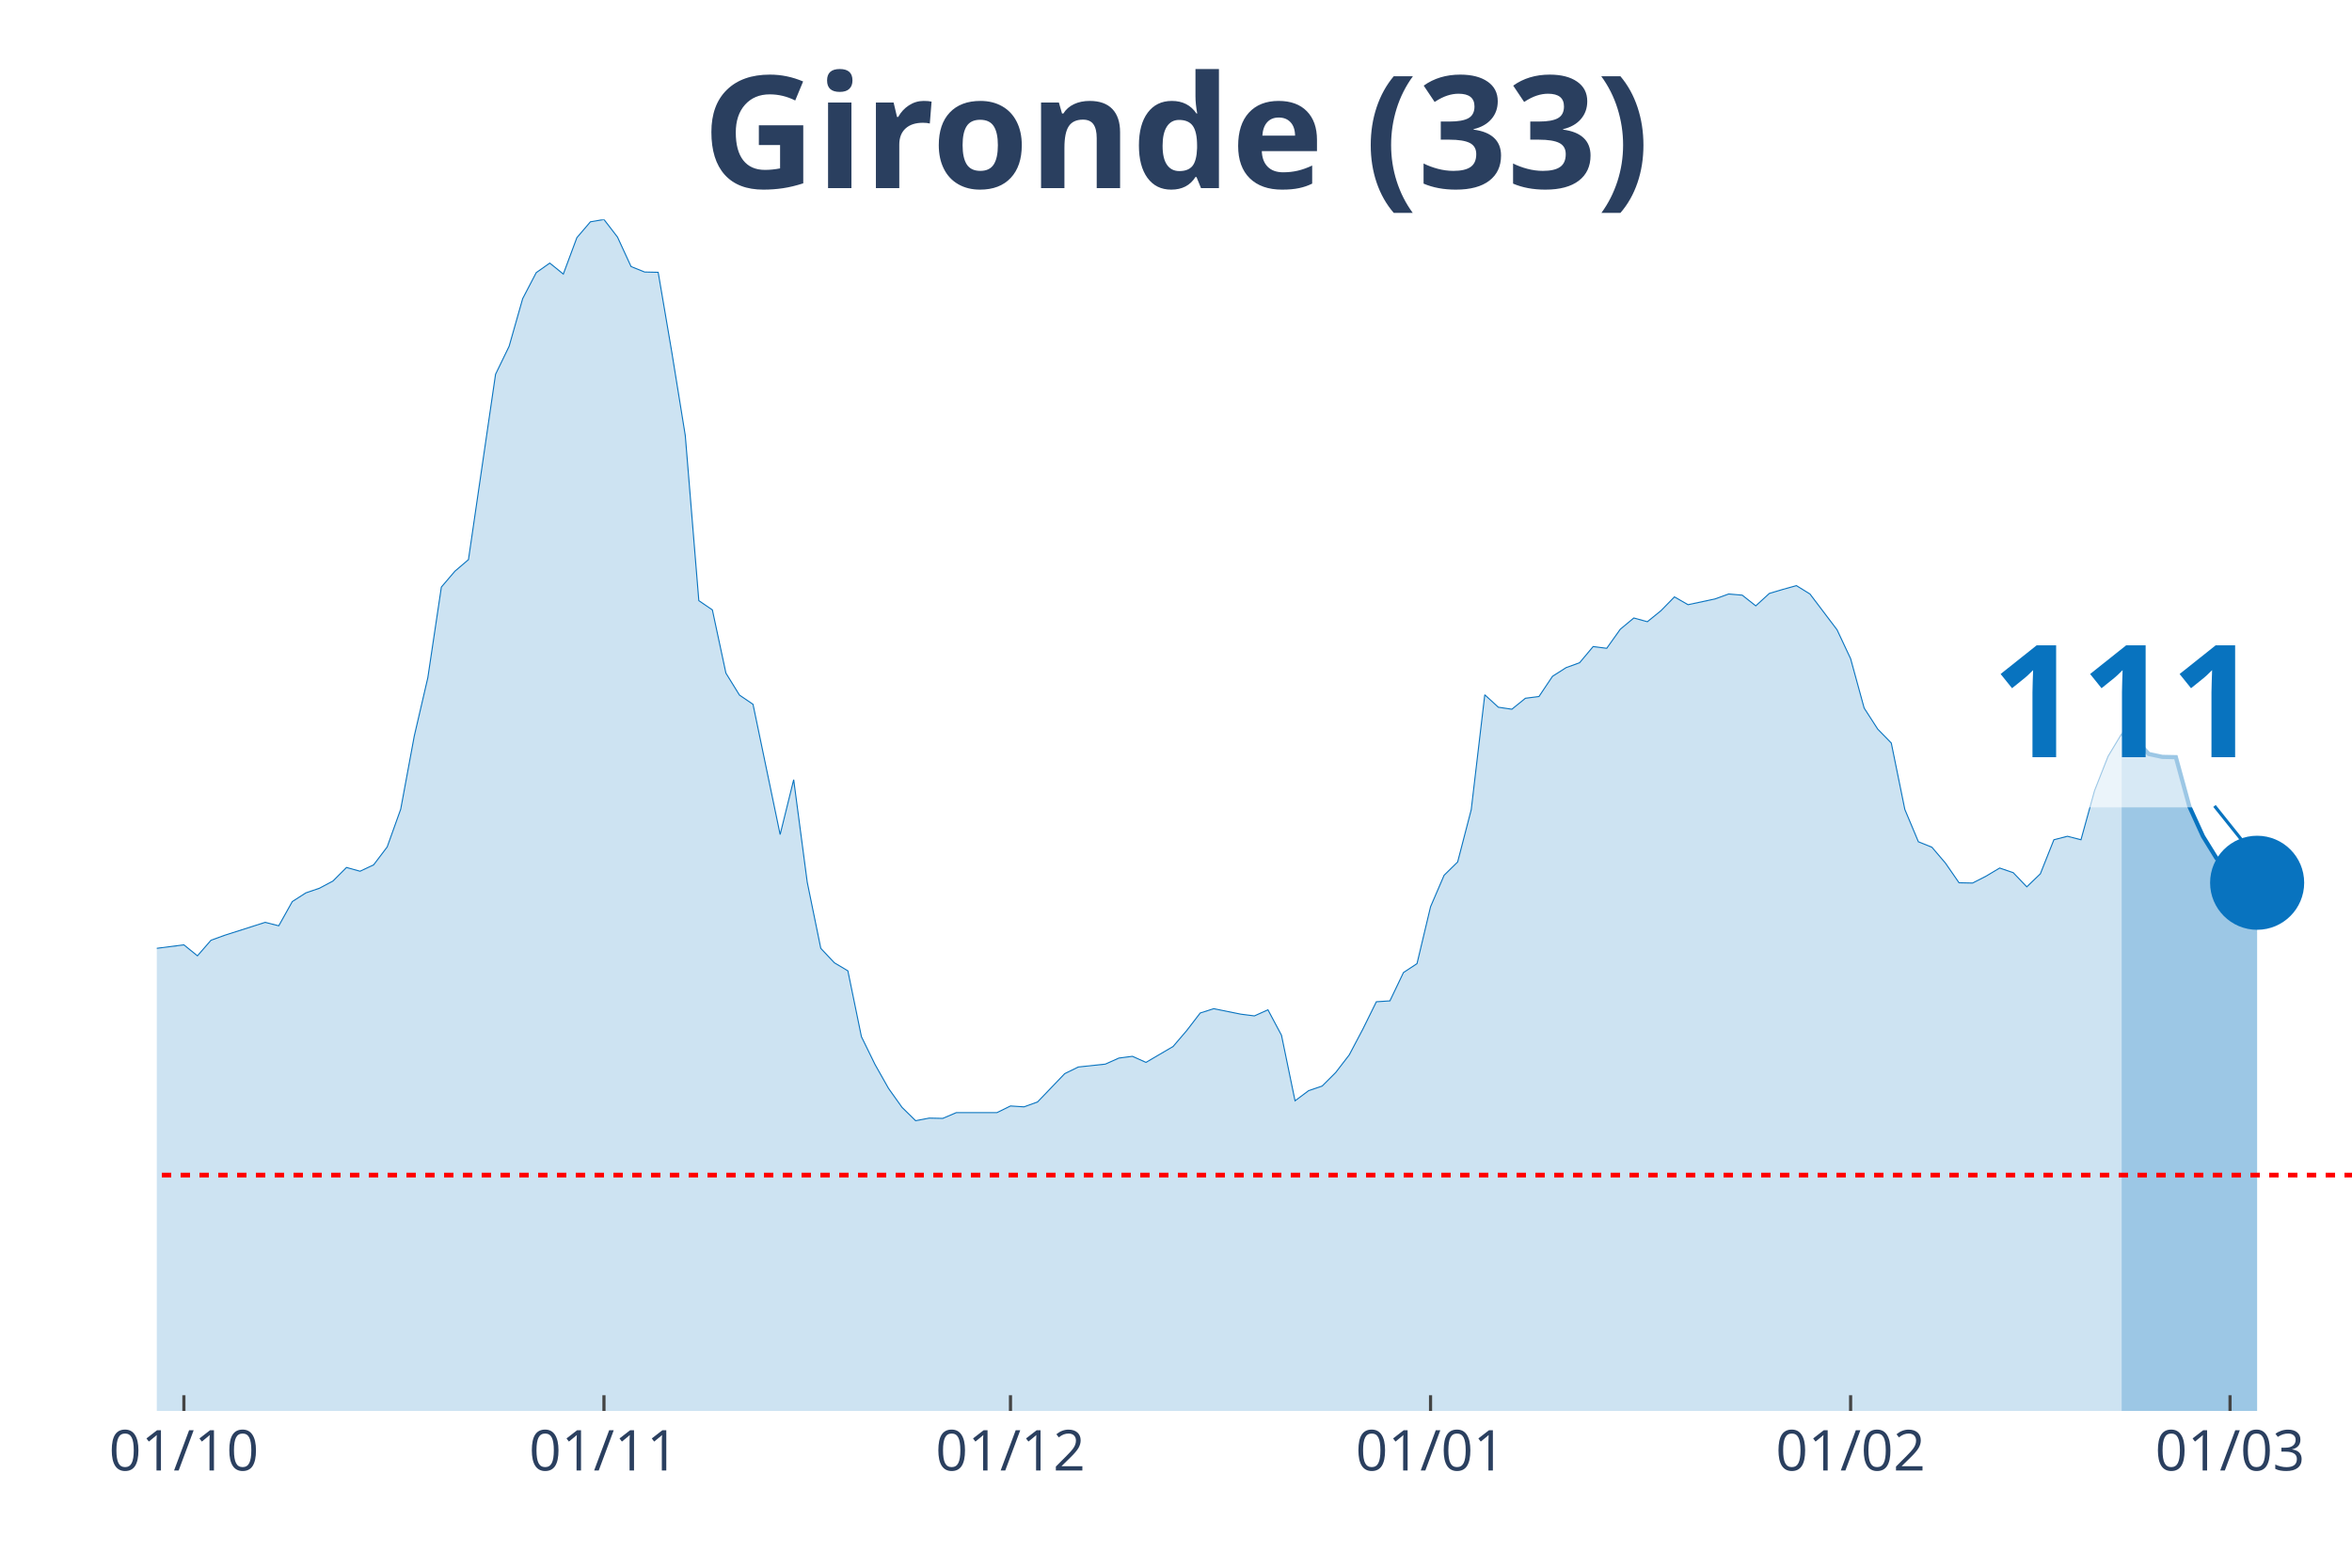
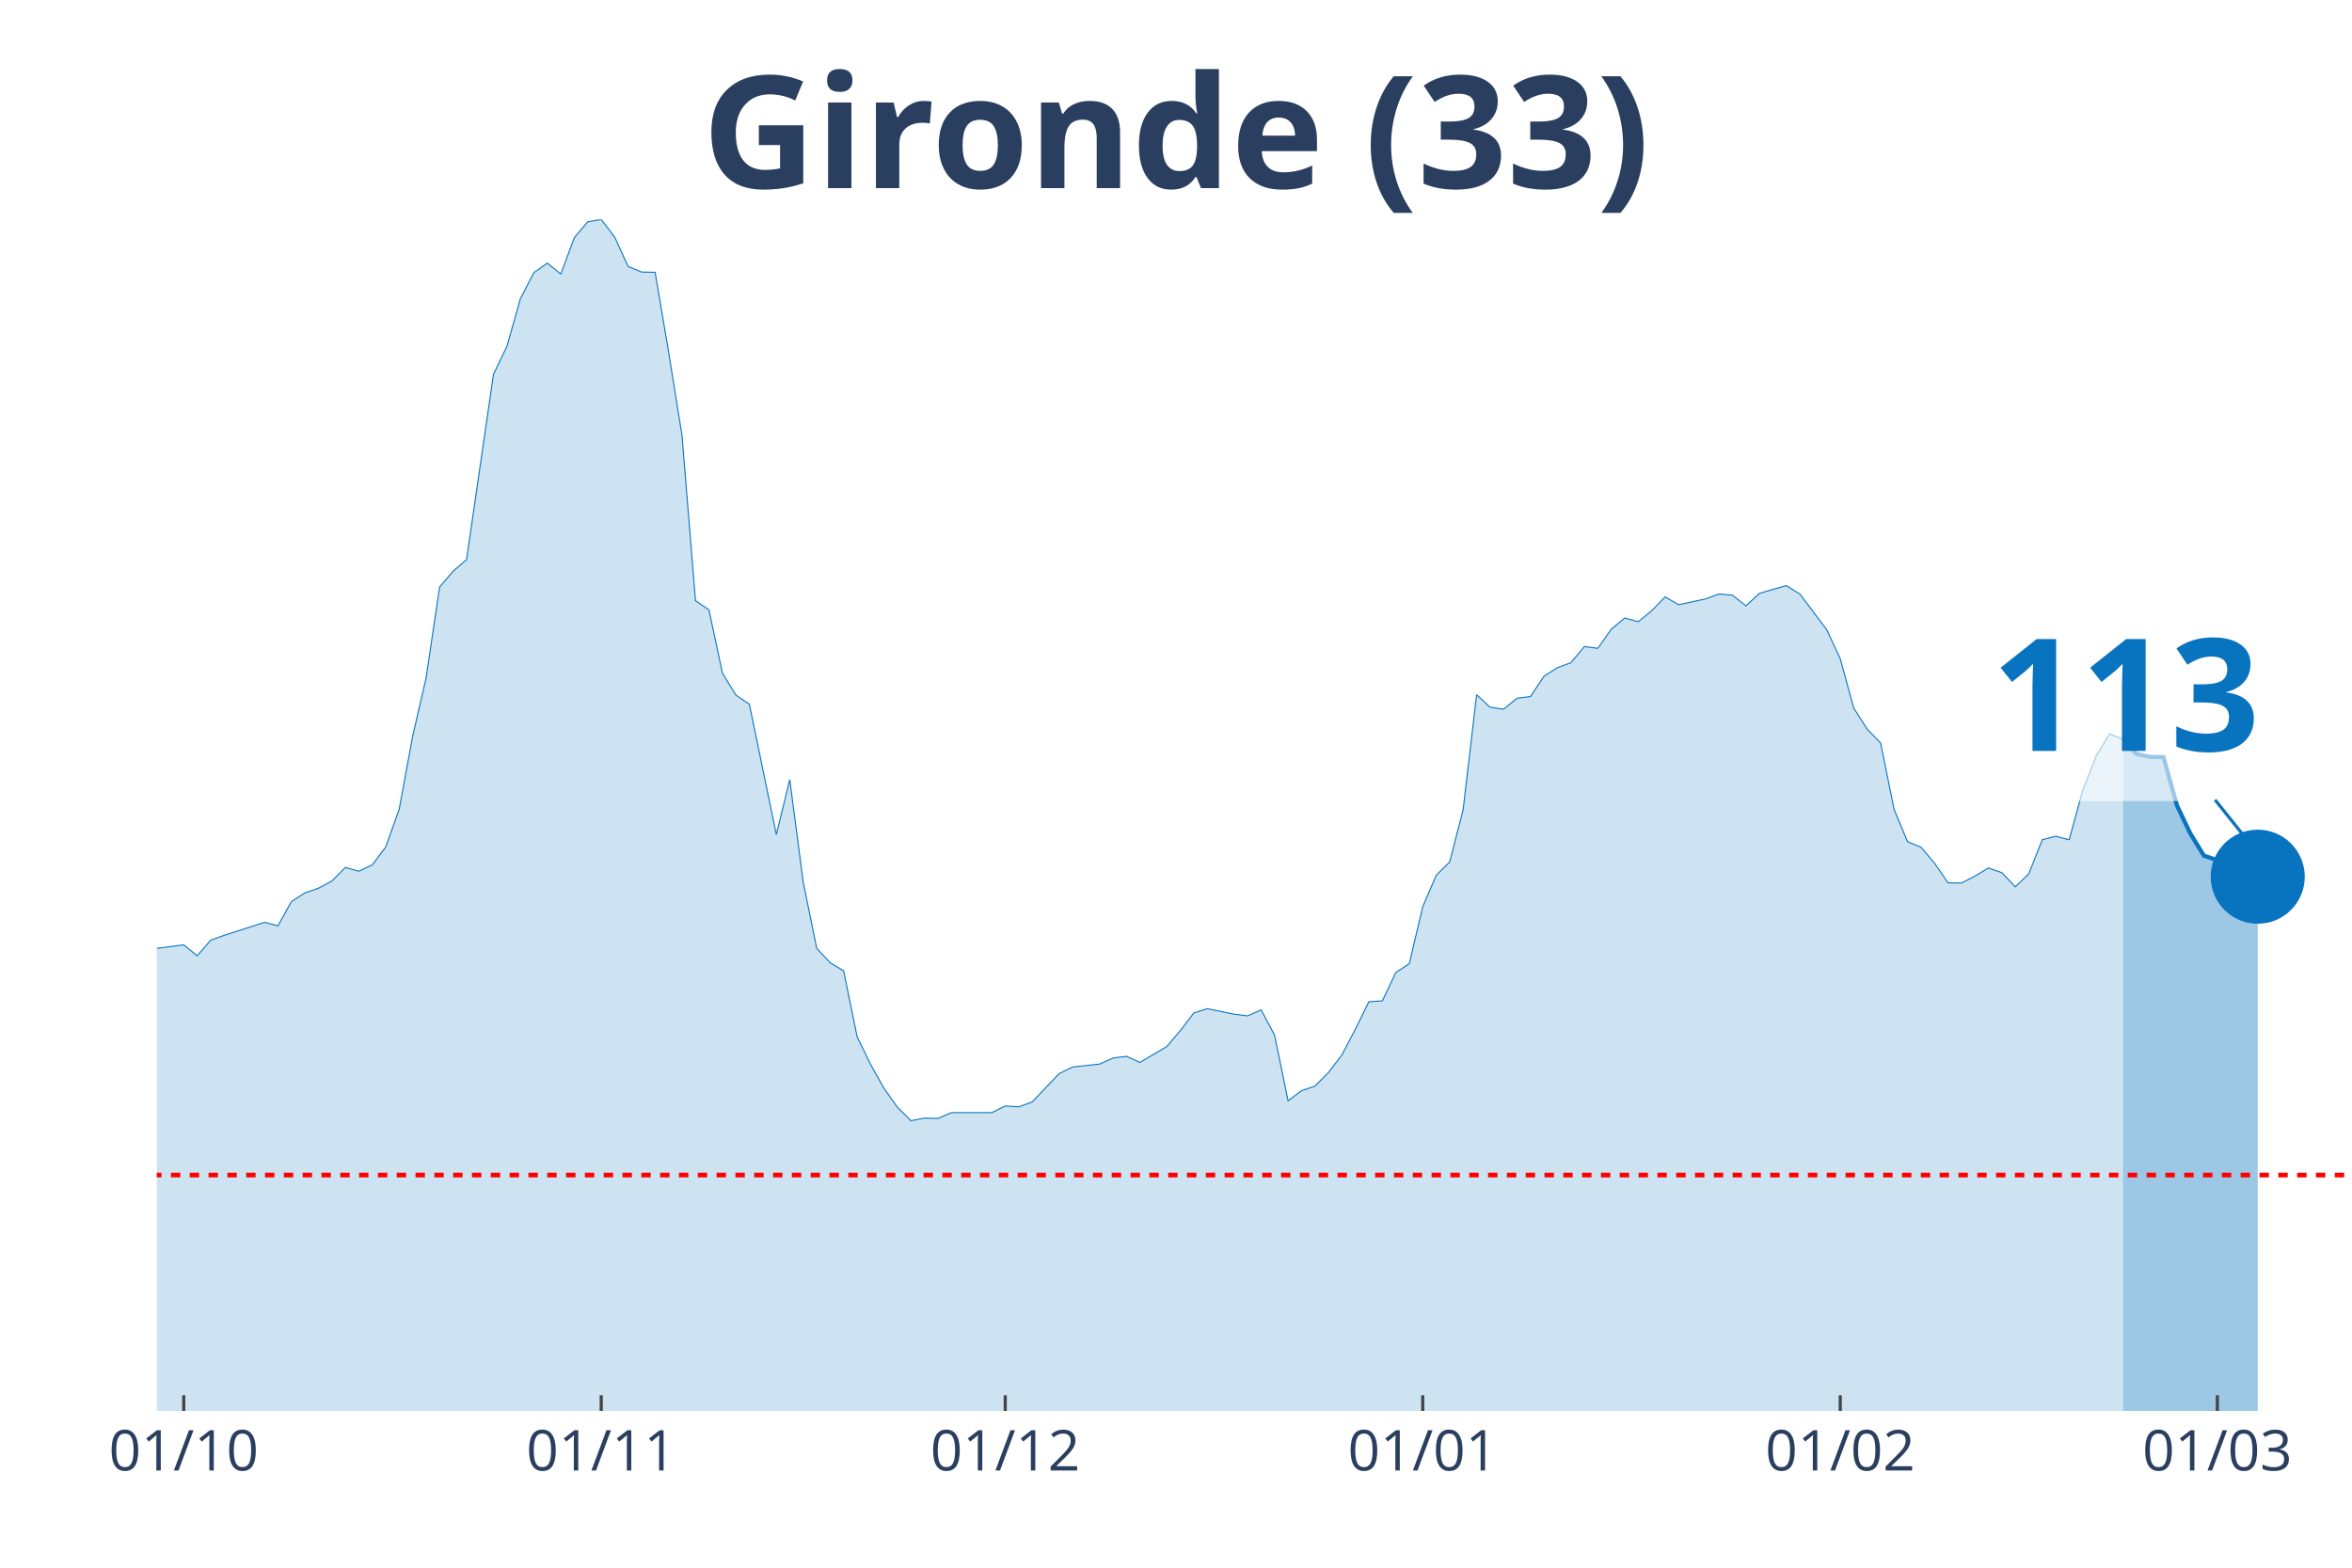
<svg xmlns="http://www.w3.org/2000/svg" class="main-svg" width="1125" height="750" style="" viewBox="0 0 750 500">
  <rect x="0" y="0" width="750" height="500" style="fill: rgb(0, 0, 0); fill-opacity: 0;" />
-   <defs id="defs-407a74">
+   <defs id="defs-5f4811">
    <g class="clips">
-       <clipPath id="clip407a74xyplot" class="plotclip">
+       <clipPath id="clip5f4811xyplot" class="plotclip">
        <rect width="700" height="380" />
      </clipPath>
-       <clipPath class="axesclip" id="clip407a74x">
+       <clipPath class="axesclip" id="clip5f4811x">
        <rect x="50" y="0" width="700" height="500" />
      </clipPath>
-       <clipPath class="axesclip" id="clip407a74y">
+       <clipPath class="axesclip" id="clip5f4811y">
        <rect x="0" y="70" width="750" height="380" />
      </clipPath>
-       <clipPath class="axesclip" id="clip407a74xy">
+       <clipPath class="axesclip" id="clip5f4811xy">
        <rect x="50" y="70" width="700" height="380" />
      </clipPath>
    </g>
    <g class="gradients" />
  </defs>
  <g class="bglayer">
    <rect class="bg" x="50" y="70" width="700" height="380" style="fill: rgb(0, 0, 0); fill-opacity: 0; stroke-width: 0;" />
  </g>
  <g class="layer-below">
    <g class="imagelayer" />
    <g class="shapelayer" />
  </g>
  <g class="cartesianlayer">
    <g class="subplot xy">
      <g class="layer-subplot">
        <g class="shapelayer" />
        <g class="imagelayer" />
      </g>
      <g class="gridlayer">
        <g class="x">
-           <path class="xgrid crisp" transform="translate(58.64,0)" d="M0,70v380" style="stroke: rgb(255, 255, 255); stroke-opacity: 1; stroke-width: 1px;" />
-           <path class="xgrid crisp" transform="translate(192.59,0)" d="M0,70v380" style="stroke: rgb(255, 255, 255); stroke-opacity: 1; stroke-width: 1px;" />
-           <path class="xgrid crisp" transform="translate(322.22,0)" d="M0,70v380" style="stroke: rgb(255, 255, 255); stroke-opacity: 1; stroke-width: 1px;" />
-           <path class="xgrid crisp" transform="translate(456.17,0)" d="M0,70v380" style="stroke: rgb(255, 255, 255); stroke-opacity: 1; stroke-width: 1px;" />
-           <path class="xgrid crisp" transform="translate(590.12,0)" d="M0,70v380" style="stroke: rgb(255, 255, 255); stroke-opacity: 1; stroke-width: 1px;" />
-           <path class="xgrid crisp" transform="translate(711.11,0)" d="M0,70v380" style="stroke: rgb(255, 255, 255); stroke-opacity: 1; stroke-width: 1px;" />
+           <path class="xgrid crisp" transform="translate(58.59,0)" d="M0,70v380" style="stroke: rgb(255, 255, 255); stroke-opacity: 1; stroke-width: 1px;" />
+           <path class="xgrid crisp" transform="translate(191.72,0)" d="M0,70v380" style="stroke: rgb(255, 255, 255); stroke-opacity: 1; stroke-width: 1px;" />
+           <path class="xgrid crisp" transform="translate(320.55,0)" d="M0,70v380" style="stroke: rgb(255, 255, 255); stroke-opacity: 1; stroke-width: 1px;" />
+           <path class="xgrid crisp" transform="translate(453.68,0)" d="M0,70v380" style="stroke: rgb(255, 255, 255); stroke-opacity: 1; stroke-width: 1px;" />
+           <path class="xgrid crisp" transform="translate(586.81,0)" d="M0,70v380" style="stroke: rgb(255, 255, 255); stroke-opacity: 1; stroke-width: 1px;" />
+           <path class="xgrid crisp" transform="translate(707.06,0)" d="M0,70v380" style="stroke: rgb(255, 255, 255); stroke-opacity: 1; stroke-width: 1px;" />
        </g>
        <g class="y" />
      </g>
      <g class="zerolinelayer" />
      <path class="xlines-below" />
      <path class="ylines-below" />
      <g class="overlines-below" />
      <g class="xaxislayer-below" />
      <g class="yaxislayer-below" />
      <g class="overaxes-below" />
-       <g class="plot" transform="translate(50, 70)" clip-path="url('#clip407a74xyplot')">
+       <g class="plot" transform="translate(50, 70)" clip-path="url('#clip5f4811xyplot')">
        <g class="scatterlayer mlayer">
-           <g class="trace scatter trace60fb3d" style="stroke-miterlimit: 2;">
+           <g class="trace scatter tracea64861" style="stroke-miterlimit: 2;">
            <g class="fills">
              <g>
-                 <path class="js-fill" d="M626.54,380L-587.65,380L-587.65,377.61L-475.31,378.34L-470.99,378.43L-367.28,376.41L-362.96,375.49L-319.75,371.71L-315.43,370.79L-293.83,368.4L-289.51,368.21L-276.54,371.07L-272.22,373.28L-246.3,370.24L-241.98,368.58L-233.33,368.49L-229.01,365.36L-220.37,359L-216.05,354.58L-198.77,342.61L-194.44,328.7L-159.88,239.46L-155.56,212.56L-151.23,195.25L-146.91,191.29L-142.59,190.37L-138.27,169.28L-133.95,151.13L-129.63,128.11L-125.31,126.91L-120.99,116.78L-116.67,119.18L-112.35,118.72L-108.02,114.29L-103.7,126.08L-99.38,141.28L-95.06,145.15L-90.74,155.65L-86.42,157.95L-82.1,160.99L-77.78,168.17L-73.46,160.71L-69.14,162.37L-64.81,166.24L-60.49,166.05L-56.17,164.4L-51.85,166.79L-47.53,174.9L-43.21,191.93L-38.89,200.87L-34.57,214.04L-30.25,222.14L-25.93,225.18L-17.28,227.85L-12.96,232.92L-8.64,235.87L-4.32,233.01L8.64,231.35L12.96,234.85L17.28,229.88L21.6,228.31L34.57,224.17L38.89,225.27L43.21,217.54L47.53,214.77L51.85,213.3L56.17,211L60.49,206.67L64.81,207.87L69.14,205.84L73.46,200.13L77.78,188.07L82.1,164.76L86.42,146.16L90.74,117.24L95.06,112.18L99.38,108.49L108.02,49.37L112.35,40.43L116.67,25.24L120.99,16.95L125.31,13.91L129.63,17.41L133.95,5.8L138.27,0.74L142.59,0L146.91,5.62L151.23,15.01L155.56,16.76L159.88,16.85L164.2,42.18L168.52,68.89L172.84,121.57L177.16,124.52L181.48,144.69L185.8,151.69L190.12,154.63L198.77,196.17L203.09,178.67L207.41,211.37L211.73,232.46L216.05,237.06L220.37,239.64L224.69,260.64L229.01,269.48L233.33,277.13L237.65,283.2L241.98,287.44L246.3,286.61L250.62,286.7L254.94,284.86L267.9,284.86L272.22,282.74L276.54,283.02L280.86,281.45L289.51,272.43L293.83,270.31L302.47,269.39L306.79,267.46L311.11,266.9L315.43,268.84L324.07,263.77L328.4,258.71L332.72,253.09L337.04,251.71L345.68,253.46L350,254.01L354.32,252.07L358.64,260.18L362.96,281.09L367.28,277.86L371.6,276.39L375.93,272.06L380.25,266.44L384.57,258.25L388.89,249.5L393.21,249.22L397.53,240.19L401.85,237.34L406.17,219.2L410.49,209.16L414.81,204.92L419.14,188.25L423.46,151.59L427.78,155.56L432.1,156.2L436.42,152.7L440.74,152.15L445.06,145.7L449.38,142.94L453.7,141.37L458.02,136.21L462.35,136.77L466.67,130.69L470.99,127.1L475.31,128.29L479.63,124.79L483.95,120.37L488.27,122.86L496.91,121.02L501.23,119.45L505.56,119.82L509.88,123.23L514.2,119.27L518.52,117.98L522.84,116.78L527.16,119.45L535.8,130.87L540.12,140.08L544.44,155.83L548.77,162.55L553.09,166.98L557.41,188.16L561.73,198.47L566.05,200.22L570.37,205.29L574.69,211.55L579.01,211.64L583.33,209.43L587.65,206.85L591.98,208.33L596.3,212.84L600.62,208.7L604.94,197.83L609.26,196.72L613.58,197.83L617.9,182.17L622.22,171.21L626.54,164.03" style="fill: rgb(8, 115, 191); fill-opacity: 0.2; stroke-width: 0;" />
+                 <path class="js-fill" d="M626.99,380L-584.05,380L-584.05,377.61L-476.69,378.34L-472.39,378.34L-365.03,376.41L-360.74,375.49L-317.79,371.71L-313.5,370.79L-292.02,368.4L-287.73,368.21L-274.85,371.07L-270.55,373.28L-244.79,370.24L-240.49,368.58L-231.9,368.49L-227.61,365.36L-219.02,359L-214.72,354.58L-197.55,342.61L-193.25,328.7L-158.9,239.46L-154.6,212.56L-150.31,195.25L-146.01,191.29L-141.72,190.37L-137.42,169.28L-133.13,151.13L-128.83,128.11L-124.54,126.91L-120.25,116.78L-115.95,119.18L-111.66,118.72L-107.36,114.29L-103.07,126.08L-98.77,141.28L-94.48,145.15L-90.18,155.65L-85.89,157.95L-81.6,160.99L-77.3,168.17L-73.01,160.71L-68.71,162.37L-64.42,166.24L-60.12,166.05L-55.83,164.4L-51.53,166.79L-47.24,174.9L-42.94,191.93L-38.65,200.87L-34.36,214.04L-30.06,222.14L-25.77,225.18L-17.18,227.85L-12.88,232.92L-8.59,235.87L-4.29,233.01L8.59,231.35L12.88,234.85L17.18,229.88L21.47,228.31L34.36,224.17L38.65,225.27L42.94,217.54L47.24,214.77L51.53,213.3L55.83,211L60.12,206.67L64.42,207.87L68.71,205.84L73.01,200.13L77.3,188.07L81.6,164.76L85.89,146.16L90.18,117.24L94.48,112.18L98.77,108.49L107.36,49.37L111.66,40.43L115.95,25.24L120.25,16.95L124.54,13.91L128.83,17.41L133.13,5.8L137.42,0.74L141.72,0L146.01,5.62L150.31,15.01L154.6,16.76L158.9,16.85L163.19,42.18L167.48,68.89L171.78,121.57L176.07,124.52L180.37,144.69L184.66,151.69L188.96,154.63L197.55,196.17L201.84,178.67L206.13,211.37L210.43,232.46L214.72,237.06L219.02,239.64L223.31,260.64L227.61,269.48L231.9,277.13L236.2,283.2L240.49,287.44L244.79,286.61L249.08,286.7L253.37,284.86L266.26,284.86L270.55,282.74L274.85,283.02L279.14,281.45L287.73,272.43L292.02,270.31L300.61,269.39L304.91,267.46L309.2,266.9L313.5,268.84L322.09,263.77L326.38,258.71L330.67,253.09L334.97,251.71L343.56,253.46L347.85,254.01L352.15,252.07L356.44,260.18L360.74,281.09L365.03,277.86L369.33,276.39L373.62,272.06L377.91,266.44L382.21,258.25L386.5,249.5L390.8,249.22L395.09,240.19L399.39,237.34L403.68,219.2L407.98,209.16L412.27,204.92L416.56,188.25L420.86,151.59L425.15,155.56L429.45,156.2L433.74,152.7L438.04,152.15L442.33,145.7L446.63,142.94L450.92,141.37L455.21,136.21L459.51,136.77L463.8,130.69L468.1,127.1L472.39,128.29L476.69,124.79L480.98,120.37L485.28,122.86L493.87,121.02L498.16,119.45L502.45,119.82L506.75,123.23L511.04,119.27L515.34,117.98L519.63,116.78L523.93,119.45L532.52,130.87L536.81,140.08L541.1,155.83L545.4,162.55L549.69,166.98L553.99,188.16L558.28,198.47L562.58,200.22L566.87,205.29L571.17,211.55L575.46,211.64L579.75,209.43L584.05,206.85L588.34,208.33L592.64,212.84L596.93,208.7L601.23,197.83L605.52,196.72L609.82,197.83L614.11,182.17L618.4,171.21L622.7,164.03L626.99,165.78" style="fill: rgb(8, 115, 191); fill-opacity: 0.2; stroke-width: 0;" />
              </g>
            </g>
            <g class="errorbars" />
            <g class="lines">
-               <path class="js-line" d="M-587.65,377.61L-475.31,378.34L-470.99,378.43L-367.28,376.41L-362.96,375.49L-319.75,371.71L-315.43,370.79L-293.83,368.4L-289.51,368.21L-276.54,371.07L-272.22,373.28L-246.3,370.24L-241.98,368.58L-233.33,368.49L-229.01,365.36L-220.37,359L-216.05,354.58L-198.77,342.61L-194.44,328.7L-159.88,239.46L-155.56,212.56L-151.23,195.25L-146.91,191.29L-142.59,190.37L-138.27,169.28L-133.95,151.13L-129.63,128.11L-125.31,126.91L-120.99,116.78L-116.67,119.18L-112.35,118.72L-108.02,114.29L-103.7,126.08L-99.38,141.28L-95.06,145.15L-90.74,155.65L-86.42,157.95L-82.1,160.99L-77.78,168.17L-73.46,160.71L-69.14,162.37L-64.81,166.24L-60.49,166.05L-56.17,164.4L-51.85,166.79L-47.53,174.9L-43.21,191.93L-38.89,200.87L-34.57,214.04L-30.25,222.14L-25.93,225.18L-17.28,227.85L-12.96,232.92L-8.64,235.87L-4.32,233.01L8.64,231.35L12.96,234.85L17.28,229.88L21.6,228.31L34.57,224.17L38.89,225.27L43.21,217.54L47.53,214.77L51.85,213.3L56.17,211L60.49,206.67L64.81,207.87L69.14,205.84L73.46,200.13L77.78,188.07L82.1,164.76L86.42,146.16L90.74,117.24L95.06,112.18L99.38,108.49L108.02,49.37L112.35,40.43L116.67,25.24L120.99,16.95L125.31,13.91L129.63,17.41L133.95,5.8L138.27,0.74L142.59,0L146.91,5.62L151.23,15.01L155.56,16.76L159.88,16.85L164.2,42.18L168.52,68.89L172.84,121.57L177.16,124.52L181.48,144.69L185.8,151.69L190.12,154.63L198.77,196.17L203.09,178.67L207.41,211.37L211.73,232.46L216.05,237.06L220.37,239.64L224.69,260.64L229.01,269.48L233.33,277.13L237.65,283.2L241.98,287.44L246.3,286.61L250.62,286.7L254.94,284.86L267.9,284.86L272.22,282.74L276.54,283.02L280.86,281.45L289.51,272.43L293.83,270.31L302.47,269.39L306.79,267.46L311.11,266.9L315.43,268.84L324.07,263.77L328.4,258.71L332.72,253.09L337.04,251.71L345.68,253.46L350,254.01L354.32,252.07L358.64,260.18L362.96,281.09L367.28,277.86L371.6,276.39L375.93,272.06L380.25,266.44L384.57,258.25L388.89,249.5L393.21,249.22L397.53,240.19L401.85,237.34L406.17,219.2L410.49,209.16L414.81,204.92L419.14,188.25L423.46,151.59L427.78,155.56L432.1,156.2L436.42,152.7L440.74,152.15L445.06,145.7L449.38,142.94L453.7,141.37L458.02,136.21L462.35,136.77L466.67,130.69L470.99,127.1L475.31,128.29L479.63,124.79L483.95,120.37L488.27,122.86L496.91,121.02L501.23,119.45L505.56,119.82L509.88,123.23L514.2,119.27L518.52,117.98L522.84,116.78L527.16,119.45L535.8,130.87L540.12,140.08L544.44,155.83L548.77,162.55L553.09,166.98L557.41,188.16L561.73,198.47L566.05,200.22L570.37,205.29L574.69,211.55L579.01,211.64L583.33,209.43L587.65,206.85L591.98,208.33L596.3,212.84L600.62,208.7L604.94,197.83L609.26,196.72L613.58,197.83L617.9,182.17L622.22,171.21L626.54,164.03" style="vector-effect: non-scaling-stroke; fill: none; stroke: rgb(8, 115, 191); stroke-opacity: 1; stroke-width: 0.5px; opacity: 1;" />
+               <path class="js-line" d="M-584.05,377.61L-476.69,378.34L-472.39,378.34L-365.03,376.41L-360.74,375.49L-317.79,371.71L-313.5,370.79L-292.02,368.4L-287.73,368.21L-274.85,371.07L-270.55,373.28L-244.79,370.24L-240.49,368.58L-231.9,368.49L-227.61,365.36L-219.02,359L-214.72,354.58L-197.55,342.61L-193.25,328.7L-158.9,239.46L-154.6,212.56L-150.31,195.25L-146.01,191.29L-141.72,190.37L-137.42,169.28L-133.13,151.13L-128.83,128.11L-124.54,126.91L-120.25,116.78L-115.95,119.18L-111.66,118.72L-107.36,114.29L-103.07,126.08L-98.77,141.28L-94.48,145.15L-90.18,155.65L-85.89,157.95L-81.6,160.99L-77.3,168.17L-73.01,160.71L-68.71,162.37L-64.42,166.24L-60.12,166.05L-55.83,164.4L-51.53,166.79L-47.24,174.9L-42.94,191.93L-38.65,200.87L-34.36,214.04L-30.06,222.14L-25.77,225.18L-17.18,227.85L-12.88,232.92L-8.59,235.87L-4.29,233.01L8.59,231.35L12.88,234.85L17.18,229.88L21.47,228.31L34.36,224.17L38.65,225.27L42.94,217.54L47.24,214.77L51.53,213.3L55.83,211L60.12,206.67L64.42,207.87L68.71,205.84L73.01,200.13L77.3,188.07L81.6,164.76L85.89,146.16L90.18,117.24L94.48,112.18L98.77,108.49L107.36,49.37L111.66,40.43L115.95,25.24L120.25,16.95L124.54,13.91L128.83,17.41L133.13,5.8L137.42,0.74L141.72,0L146.01,5.62L150.31,15.01L154.6,16.76L158.9,16.85L163.19,42.18L167.48,68.89L171.78,121.57L176.07,124.52L180.37,144.69L184.66,151.69L188.96,154.63L197.55,196.17L201.84,178.67L206.13,211.37L210.43,232.46L214.72,237.06L219.02,239.64L223.31,260.64L227.61,269.48L231.9,277.13L236.2,283.2L240.49,287.44L244.79,286.61L249.08,286.7L253.37,284.86L266.26,284.86L270.55,282.74L274.85,283.02L279.14,281.45L287.73,272.43L292.02,270.31L300.61,269.39L304.91,267.46L309.2,266.9L313.5,268.84L322.09,263.77L326.38,258.71L330.67,253.09L334.97,251.71L343.56,253.46L347.85,254.01L352.15,252.07L356.44,260.18L360.74,281.09L365.03,277.86L369.33,276.39L373.62,272.06L377.91,266.44L382.21,258.25L386.5,249.5L390.8,249.22L395.09,240.19L399.39,237.34L403.68,219.2L407.98,209.16L412.27,204.92L416.56,188.25L420.86,151.59L425.15,155.56L429.45,156.2L433.74,152.7L438.04,152.15L442.33,145.7L446.63,142.94L450.92,141.37L455.21,136.21L459.51,136.77L463.8,130.69L468.1,127.1L472.39,128.29L476.69,124.79L480.98,120.37L485.28,122.86L493.87,121.02L498.16,119.45L502.45,119.82L506.75,123.23L511.04,119.27L515.34,117.98L519.63,116.78L523.93,119.45L532.52,130.87L536.81,140.08L541.1,155.83L545.4,162.55L549.69,166.98L553.99,188.16L558.28,198.47L562.58,200.22L566.87,205.29L571.17,211.55L575.46,211.64L579.75,209.43L584.05,206.85L588.34,208.33L592.64,212.84L596.93,208.7L601.23,197.83L605.52,196.72L609.82,197.83L614.11,182.17L618.4,171.21L622.7,164.03L626.99,165.78" style="vector-effect: non-scaling-stroke; fill: none; stroke: rgb(8, 115, 191); stroke-opacity: 1; stroke-width: 0.5px; opacity: 1;" />
            </g>
            <g class="points" />
            <g class="text" />
          </g>
-           <g class="trace scatter traceedb48d" style="stroke-miterlimit: 2;">
+           <g class="trace scatter traceef99fb" style="stroke-miterlimit: 2;">
            <g class="fills">
              <g>
-                 <path class="js-fill" d="M669.75,380L626.54,380L626.54,164.03L630.86,165.78L635.19,170.48L639.51,171.4L643.83,171.49L648.15,187.24L652.47,196.72L656.79,203.72L661.11,205.38L669.75,211.55" style="fill: rgb(8, 115, 191); fill-opacity: 0.4; stroke-width: 0;" />
+                 <path class="js-fill" d="M669.94,380L626.99,380L626.99,165.78L631.29,170.48L635.58,171.4L639.88,171.49L644.17,186.87L648.47,195.89L652.76,202.89L657.06,204.37L661.35,207.78L665.64,210.45L669.94,209.62" style="fill: rgb(8, 115, 191); fill-opacity: 0.4; stroke-width: 0;" />
              </g>
            </g>
            <g class="errorbars" />
            <g class="lines">
-               <path class="js-line" d="M626.54,164.03L630.86,165.78L635.19,170.48L639.51,171.4L643.83,171.49L648.15,187.24L652.47,196.72L656.79,203.72L661.11,205.38L669.75,211.55" style="vector-effect: non-scaling-stroke; fill: none; stroke: rgb(8, 115, 191); stroke-opacity: 1; stroke-width: 2px; opacity: 1;" />
+               <path class="js-line" d="M626.99,165.78L631.29,170.48L635.58,171.4L639.88,171.49L644.17,186.87L648.47,195.89L652.76,202.89L657.06,204.37L661.35,207.78L665.64,210.45L669.94,209.62" style="vector-effect: non-scaling-stroke; fill: none; stroke: rgb(8, 115, 191); stroke-opacity: 1; stroke-width: 2px; opacity: 1;" />
            </g>
            <g class="points" />
            <g class="text" />
          </g>
-           <g class="trace scatter trace3267a2" style="stroke-miterlimit: 2; opacity: 1;">
+           <g class="trace scatter traceb18f18" style="stroke-miterlimit: 2; opacity: 1;">
            <g class="fills" />
            <g class="errorbars" />
            <g class="lines" />
            <g class="points">
-               <path class="point" transform="translate(669.75,211.55)" d="M15,0A15,15 0 1,1 0,-15A15,15 0 0,1 15,0Z" style="opacity: 1; stroke-width: 0px; fill: rgb(8, 115, 191); fill-opacity: 1;" />
+               <path class="point" transform="translate(669.94,209.62)" d="M15,0A15,15 0 1,1 0,-15A15,15 0 0,1 15,0Z" style="opacity: 1; stroke-width: 0px; fill: rgb(8, 115, 191); fill-opacity: 1;" />
            </g>
            <g class="text" />
          </g>
        </g>
      </g>
      <g class="overplot" />
      <path class="xlines-above crisp" style="fill: none; stroke-width: 1px; stroke: rgb(0, 0, 0); stroke-opacity: 0;" d="" />
      <path class="ylines-above crisp" style="fill: none;" d="M0,0" />
      <g class="overlines-above" />
      <g class="xaxislayer-above">
-         <path class="xtick ticks crisp" d="M0,450v-5" transform="translate(58.64,0)" style="stroke: rgb(68, 68, 68); stroke-opacity: 1; stroke-width: 1px;" />
-         <path class="xtick ticks crisp" d="M0,450v-5" transform="translate(192.59,0)" style="stroke: rgb(68, 68, 68); stroke-opacity: 1; stroke-width: 1px;" />
-         <path class="xtick ticks crisp" d="M0,450v-5" transform="translate(322.22,0)" style="stroke: rgb(68, 68, 68); stroke-opacity: 1; stroke-width: 1px;" />
-         <path class="xtick ticks crisp" d="M0,450v-5" transform="translate(456.17,0)" style="stroke: rgb(68, 68, 68); stroke-opacity: 1; stroke-width: 1px;" />
-         <path class="xtick ticks crisp" d="M0,450v-5" transform="translate(590.12,0)" style="stroke: rgb(68, 68, 68); stroke-opacity: 1; stroke-width: 1px;" />
-         <path class="xtick ticks crisp" d="M0,450v-5" transform="translate(711.11,0)" style="stroke: rgb(68, 68, 68); stroke-opacity: 1; stroke-width: 1px;" />
+         <path class="xtick ticks crisp" d="M0,450v-5" transform="translate(58.59,0)" style="stroke: rgb(68, 68, 68); stroke-opacity: 1; stroke-width: 1px;" />
+         <path class="xtick ticks crisp" d="M0,450v-5" transform="translate(191.72,0)" style="stroke: rgb(68, 68, 68); stroke-opacity: 1; stroke-width: 1px;" />
+         <path class="xtick ticks crisp" d="M0,450v-5" transform="translate(320.55,0)" style="stroke: rgb(68, 68, 68); stroke-opacity: 1; stroke-width: 1px;" />
+         <path class="xtick ticks crisp" d="M0,450v-5" transform="translate(453.68,0)" style="stroke: rgb(68, 68, 68); stroke-opacity: 1; stroke-width: 1px;" />
+         <path class="xtick ticks crisp" d="M0,450v-5" transform="translate(586.81,0)" style="stroke: rgb(68, 68, 68); stroke-opacity: 1; stroke-width: 1px;" />
+         <path class="xtick ticks crisp" d="M0,450v-5" transform="translate(707.06,0)" style="stroke: rgb(68, 68, 68); stroke-opacity: 1; stroke-width: 1px;" />
        <g class="xtick">
-           <text text-anchor="middle" x="0" y="469" transform="translate(58.64,0)" style="font-family: 'Open Sans', verdana, arial, sans-serif; font-size: 18px; fill: rgb(42, 63, 95); fill-opacity: 1; white-space: pre;">01/10</text>
+           <text text-anchor="middle" x="0" y="469" transform="translate(58.59,0)" style="font-family: 'Open Sans', verdana, arial, sans-serif; font-size: 18px; fill: rgb(42, 63, 95); fill-opacity: 1; white-space: pre;">01/10</text>
        </g>
        <g class="xtick">
-           <text text-anchor="middle" x="0" y="469" transform="translate(192.59,0)" style="font-family: 'Open Sans', verdana, arial, sans-serif; font-size: 18px; fill: rgb(42, 63, 95); fill-opacity: 1; white-space: pre;">01/11</text>
+           <text text-anchor="middle" x="0" y="469" transform="translate(191.72,0)" style="font-family: 'Open Sans', verdana, arial, sans-serif; font-size: 18px; fill: rgb(42, 63, 95); fill-opacity: 1; white-space: pre;">01/11</text>
        </g>
        <g class="xtick">
-           <text text-anchor="middle" x="0" y="469" transform="translate(322.22,0)" style="font-family: 'Open Sans', verdana, arial, sans-serif; font-size: 18px; fill: rgb(42, 63, 95); fill-opacity: 1; white-space: pre;">01/12</text>
+           <text text-anchor="middle" x="0" y="469" transform="translate(320.55,0)" style="font-family: 'Open Sans', verdana, arial, sans-serif; font-size: 18px; fill: rgb(42, 63, 95); fill-opacity: 1; white-space: pre;">01/12</text>
        </g>
        <g class="xtick">
-           <text text-anchor="middle" x="0" y="469" transform="translate(456.17,0)" style="font-family: 'Open Sans', verdana, arial, sans-serif; font-size: 18px; fill: rgb(42, 63, 95); fill-opacity: 1; white-space: pre;">01/01</text>
+           <text text-anchor="middle" x="0" y="469" transform="translate(453.68,0)" style="font-family: 'Open Sans', verdana, arial, sans-serif; font-size: 18px; fill: rgb(42, 63, 95); fill-opacity: 1; white-space: pre;">01/01</text>
        </g>
        <g class="xtick">
-           <text text-anchor="middle" x="0" y="469" transform="translate(590.12,0)" style="font-family: 'Open Sans', verdana, arial, sans-serif; font-size: 18px; fill: rgb(42, 63, 95); fill-opacity: 1; white-space: pre;">01/02</text>
+           <text text-anchor="middle" x="0" y="469" transform="translate(586.81,0)" style="font-family: 'Open Sans', verdana, arial, sans-serif; font-size: 18px; fill: rgb(42, 63, 95); fill-opacity: 1; white-space: pre;">01/02</text>
        </g>
        <g class="xtick">
-           <text text-anchor="middle" x="0" y="469" transform="translate(711.11,0)" style="font-family: 'Open Sans', verdana, arial, sans-serif; font-size: 18px; fill: rgb(42, 63, 95); fill-opacity: 1; white-space: pre;">01/03</text>
+           <text text-anchor="middle" x="0" y="469" transform="translate(707.06,0)" style="font-family: 'Open Sans', verdana, arial, sans-serif; font-size: 18px; fill: rgb(42, 63, 95); fill-opacity: 1; white-space: pre;">01/03</text>
        </g>
      </g>
      <g class="yaxislayer-above" />
      <g class="overaxes-above" />
    </g>
  </g>
  <g class="polarlayer" />
  <g class="ternarylayer" />
  <g class="geolayer" />
  <g class="funnelarealayer" />
  <g class="pielayer" />
  <g class="treemaplayer" />
  <g class="sunburstlayer" />
  <g class="glimages" />
-   <defs id="topdefs-407a74">
+   <defs id="topdefs-5f4811">
    <g class="clips" />
  </defs>
  <g class="layer-above">
    <g class="imagelayer" />
    <g class="shapelayer">
-       <path data-index="0" fill-rule="evenodd" d="M-2378.4,374.78L780.25,374.78" clip-path="url('#clip407a74xy')" style="opacity: 1; stroke: rgb(255, 0, 0); stroke-opacity: 1; fill: rgb(0, 0, 0); fill-opacity: 0; stroke-dasharray: 3px, 3px; stroke-width: 1.5px;" />
+       <path data-index="0" fill-rule="evenodd" d="M-2363.5,374.78L775.77,374.78" clip-path="url('#clip5f4811xy')" style="opacity: 1; stroke: rgb(255, 0, 0); stroke-opacity: 1; fill: rgb(0, 0, 0); fill-opacity: 0; stroke-dasharray: 3px, 3px; stroke-width: 1.5px;" />
    </g>
  </g>
  <g class="infolayer">
    <g class="g-gtitle">
      <text class="gtitle" x="375" y="25" text-anchor="middle" dy="0.7em" style="font-family: 'Open Sans', verdana, arial, sans-serif; font-size: 50px; fill: rgb(42, 63, 95); opacity: 1; font-weight: normal; white-space: pre;">
        <tspan style="font-weight:bold">Gironde (33)</tspan>
      </text>
    </g>
    <g class="g-xtitle" />
    <g class="annotation" data-index="0" style="opacity: 1;">
-       <g class="annotation-text-g" transform="rotate(0,677.75,221.55)">
-         <g class="cursor-pointer" transform="translate(620, 186)">
+       <g class="annotation-text-g" transform="rotate(0,677.94,219.62)">
+         <g class="cursor-pointer" transform="translate(620, 184)">
          <rect class="bg" x="0.5" y="0.5" width="115" height="71" style="stroke-width: 1px; stroke: rgb(0, 0, 0); stroke-opacity: 0; fill: rgb(255, 255, 255); fill-opacity: 0.6;" />
          <text class="annotation-text" text-anchor="middle" x="57.812" y="55.5" style="font-family: 'Open Sans', verdana, arial, sans-serif; font-size: 50px; fill: rgb(8, 115, 191); fill-opacity: 1; white-space: pre;">
-             <tspan style="font-weight:bold">111 </tspan>
+             <tspan style="font-weight:bold">113 </tspan>
          </text>
        </g>
      </g>
      <g class="annotation-arrow-g" style="opacity: 1;">
-         <path d="M706.15,257.05L717.75,271.55" style="stroke-width: 1px; stroke: rgb(8, 115, 191); stroke-opacity: 1; stroke-dasharray: 0px, 0px, 18.569px, 18.569px;" />
+         <path d="M706.34,255.12L717.94,269.62" style="stroke-width: 1px; stroke: rgb(8, 115, 191); stroke-opacity: 1; stroke-dasharray: 0px, 0px, 18.569px, 18.569px;" />
      </g>
    </g>
  </g>
</svg>
